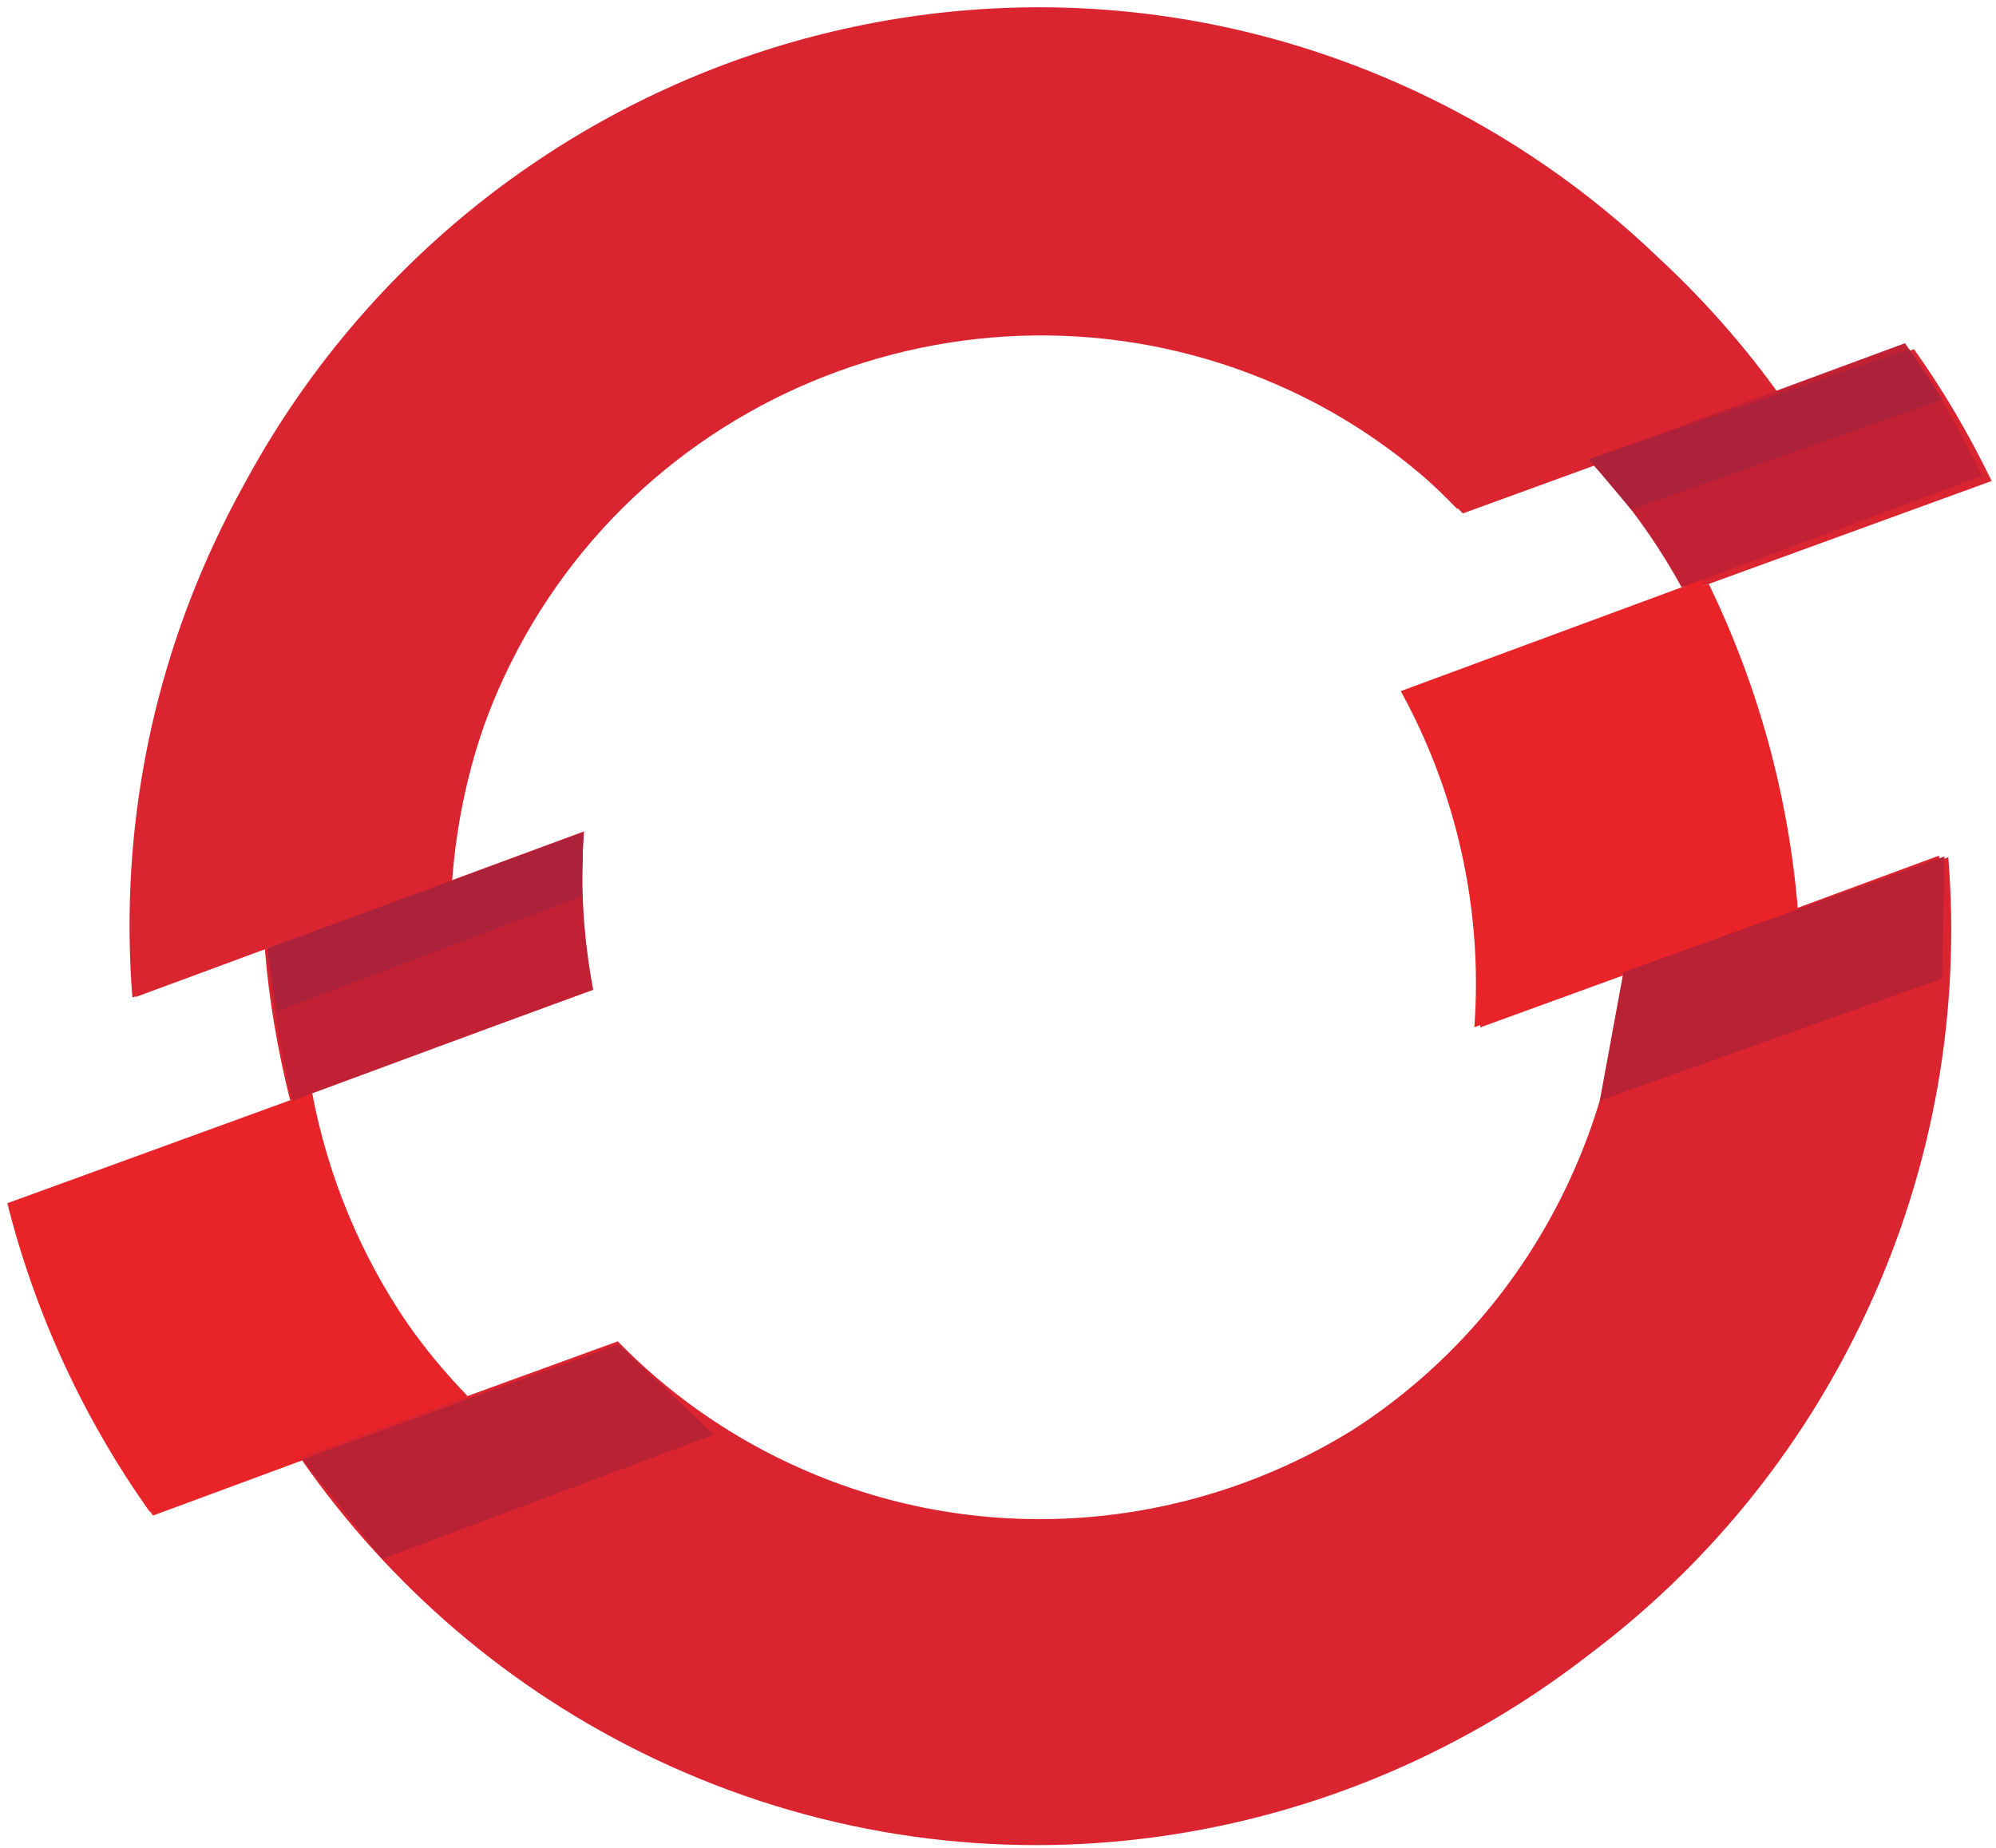
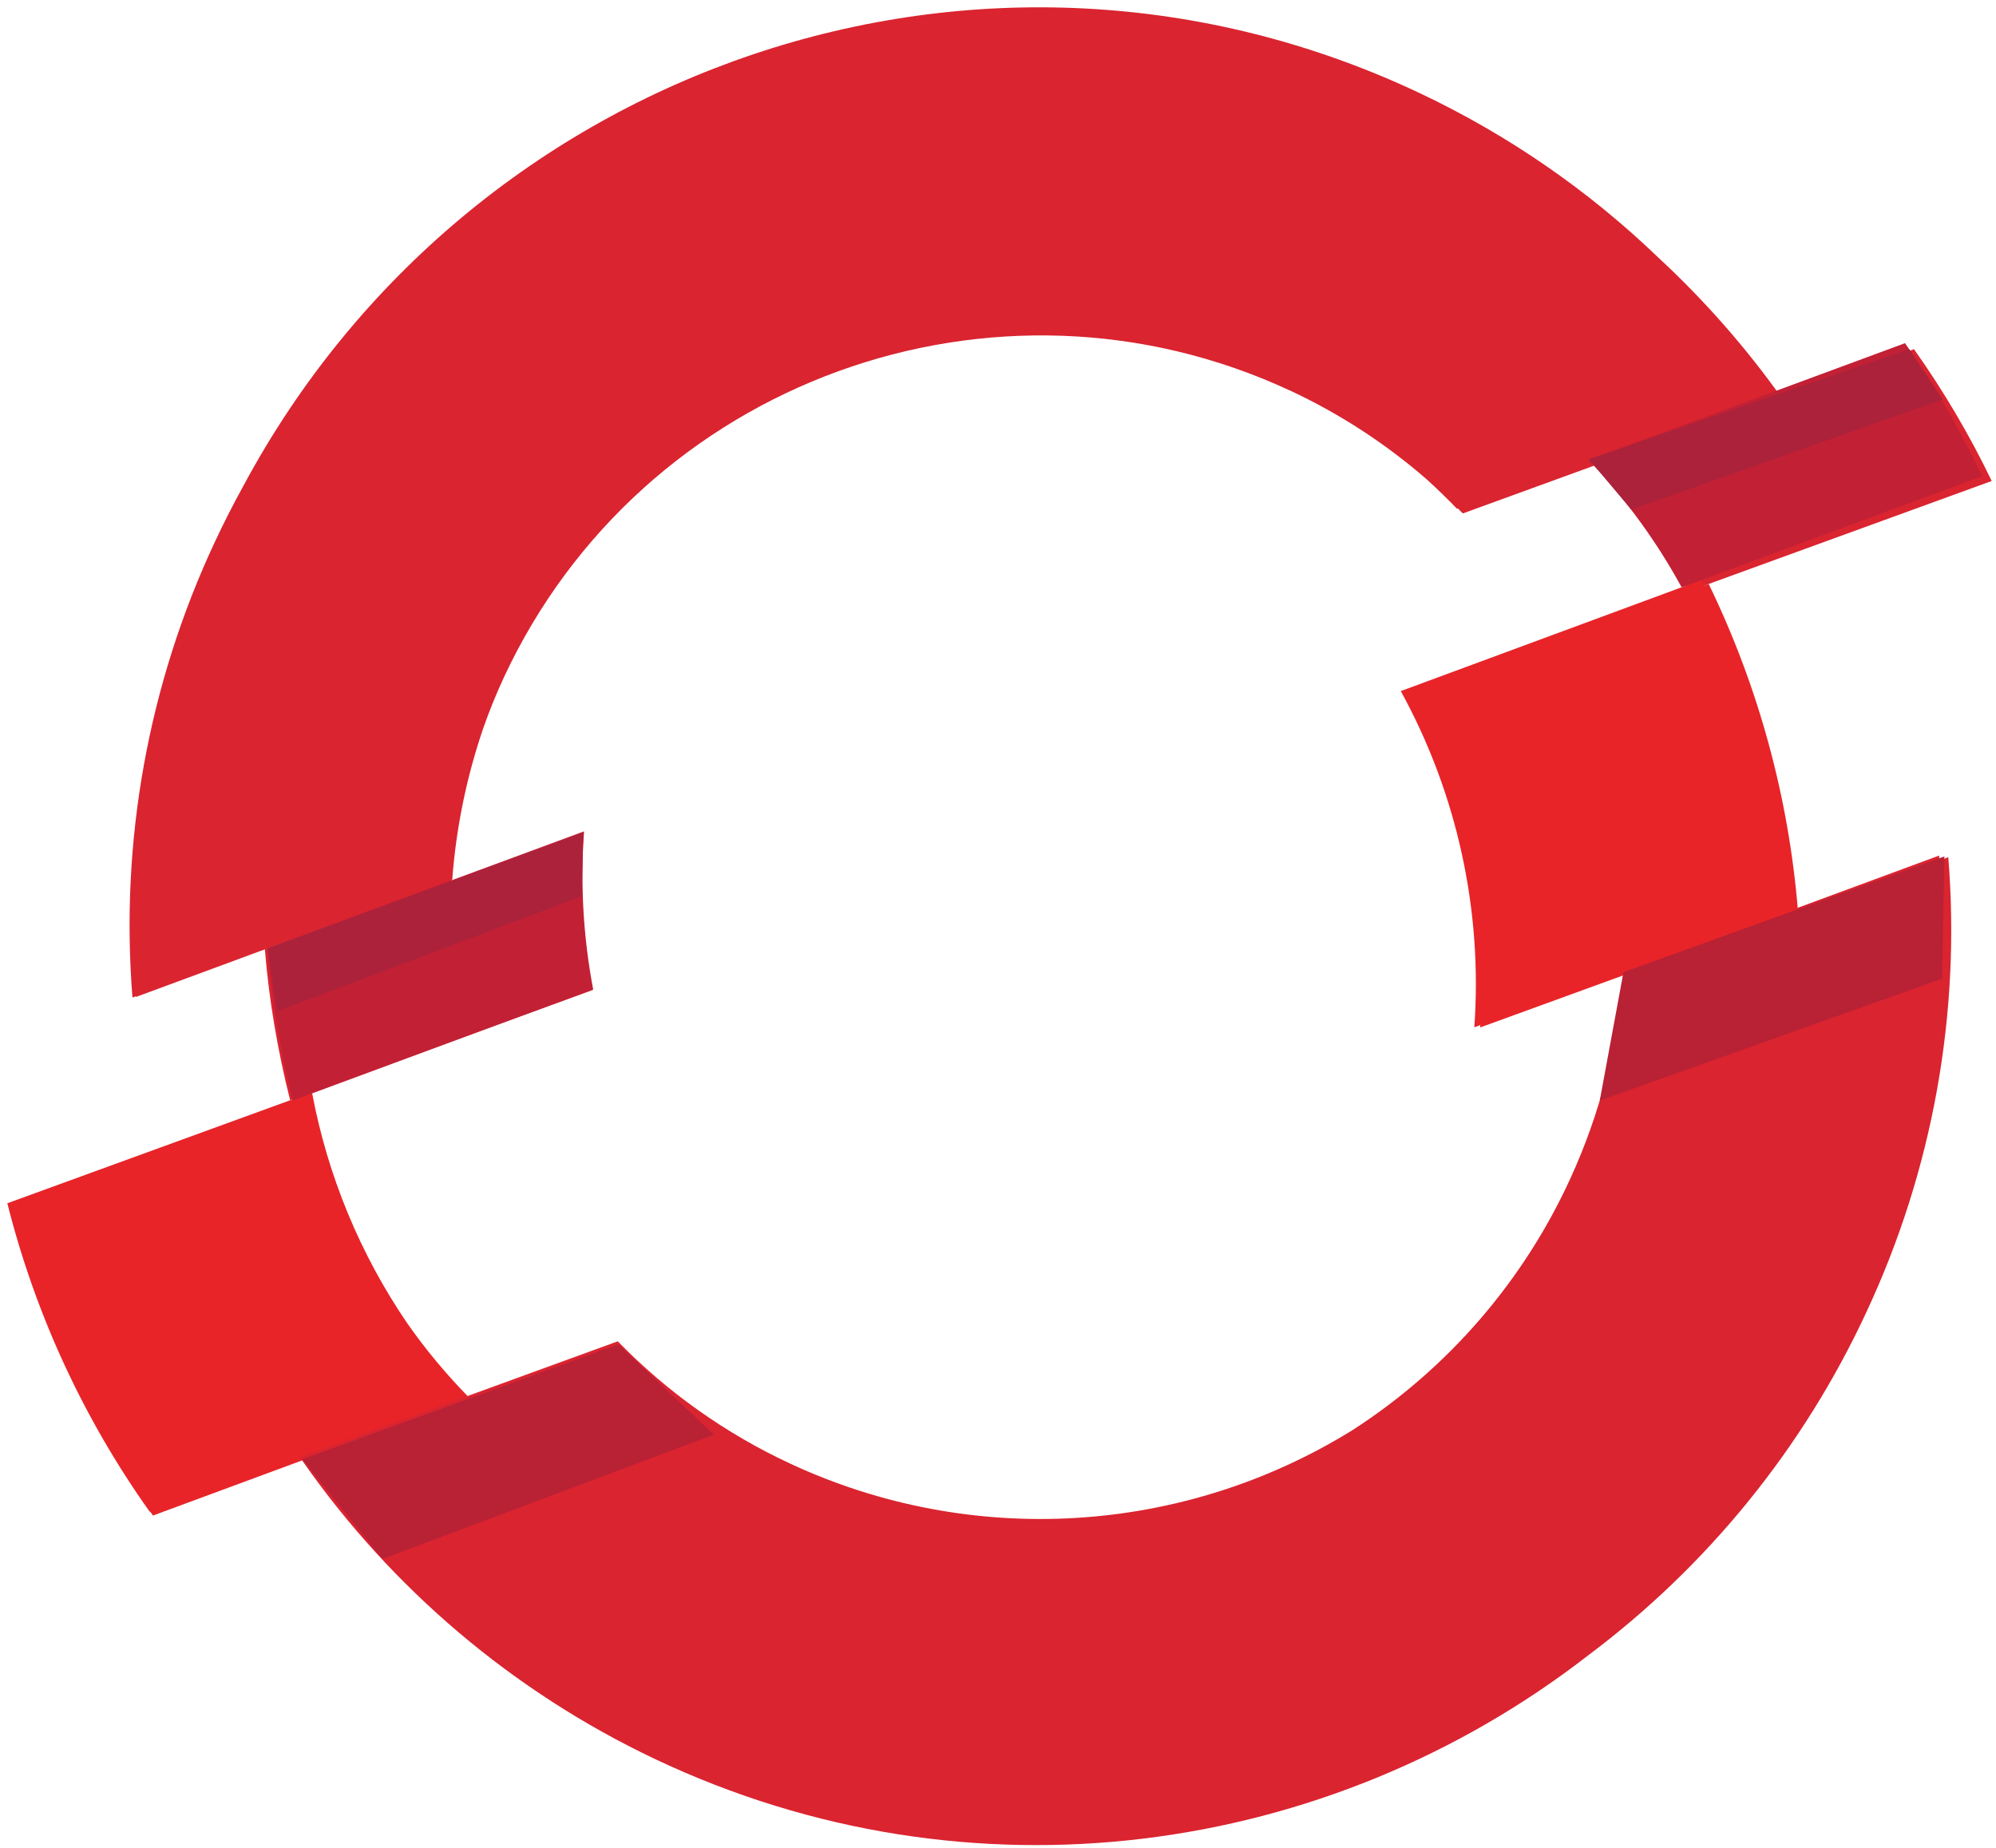
<svg xmlns="http://www.w3.org/2000/svg" viewBox="0 0 256 237">
-   <path fill="#da2430" d="m74.84 106.893l-40.869 14.87c.525 6.552 1.652 13.024 3.24 19.366l38.818-14.137c-1.244-6.552-1.689-13.32-1.18-20.1m180.595-45.19c-2.85-5.879-6.147-11.561-9.966-16.916l-40.857 14.87c4.755 4.864 8.743 10.33 12.007 16.176L255.445 61.7z" />
-   <path fill="#da2430" d="M182.95 61.461c-5.14-4.46-10.946-8.31-17.408-11.324h-.003C127.6 32.449 82.33 48.905 64.642 86.859a74 74 0 0 0-2.653 6.487c-2.208 6.423-3.498 12.99-3.991 19.546l-.144.054l-.011.144l-24.596 8.95l-15.826 5.849l-.007-.088l-.434.158c-1.536-19.435 1.74-39.512 10.553-58.411a118 118 0 0 1 3.687-7.246c29.054-54.116 95.164-76.736 150.918-50.33a115.3 115.3 0 0 1 30.557 21.074a116.6 116.6 0 0 1 15.78 17.94L187.618 65.86a80 80 0 0 0-.635-.641l-.113.041a79 79 0 0 0-3.919-3.798" />
-   <path fill="#e82429" d="m19.261 193.896l-.064.024A118.4 118.4 0 0 1 .939 154.347l38.825-14.14l.002.003l.024.125l.252-.093l.006.015c1.994 10.56 6.145 20.635 12.198 29.494a75 75 0 0 0 7.722 9.326l-.154.057l.294.308l-40.488 14.97q-.18-.256-.359-.516" />
-   <path fill="#da2430" d="M173.465 183.447c-21.051 13.017-48.053 15.532-72.113 4.312a75.1 75.1 0 0 1-22.118-15.695l-40.772 14.844l.313.437l-.02.008c11.21 16.016 26.502 29.404 45.266 38.298c40.47 19.163 86.387 12.501 119.634-13.284c14.888-11.152 27.317-26.016 35.713-44.02c8.819-18.895 12.076-38.964 10.515-58.384l-1.136.414q-.022-.312-.047-.624l-40.49 14.957l.002.004a76.5 76.5 0 0 1-6.806 26.46c-6.315 13.753-16.164 24.708-27.94 32.273" />
-   <path fill="#e82429" d="m218.552 75.13l.607-.222v-.001a117.7 117.7 0 0 1 11.454 42.055l-40.773 14.834l.022-.304l-.77.285c1.11-15.088-2.275-30.093-9.435-43.123l38.548-14.25l.002-.004q.174.364.345.73" />
-   <path fill="#c22035" d="M74.89 106.654L34.31 121.65c.52 6.61 1.64 13.136 3.219 19.532l38.546-14.258c-1.247-6.622-1.695-13.438-1.169-20.274m179.321-45.567c-2.83-5.929-6.106-11.658-9.898-17.059L203.76 59.02c4.72 4.906 8.68 10.418 11.92 16.315l38.542-14.256z" />
-   <path fill="#ac223b" d="m34.308 121.653l40.482-14.829l-.165 8.133l-39.056 14.749l-1.266-8.063zm169.458-62.756l41.113-14.108l4.273 6.449l-39.946 14.121l-5.434-6.465z" />
-   <path fill="#b92135" d="m38.764 187.201l40.53-14.749l12.258 11.565l-42.503 15.956l-10.283-12.776zm210.616-77.339l-41.165 14.844l-3.032 16.478l43.892-15.643l.311-15.677z" />
+   <path fill="#da2430" d="m74.84 106.9-40.87 14.86c.53 6.56 1.65 13.03 3.24 19.37l38.82-14.14a77 77 0 0 1-1.18-20.1m180.6-45.19a117 117 0 0 0-9.97-16.91l-40.86 14.87a76 76 0 0 1 12 16.17z" />
+   <path fill="#da2430" d="M182.95 61.46a75 75 0 0 0-17.4-11.32h-.01c-37.94-17.7-83.21-1.23-100.9 36.72A74 74 0 0 0 62 93.35a78 78 0 0 0-4 19.54l-.14.06v.14l-24.6 8.95-15.83 5.85v-.09l-.44.16a116 116 0 0 1 10.55-58.41 118 118 0 0 1 3.69-7.25c29.04-54.1 95.15-76.73 150.91-50.33a115 115 0 0 1 30.56 21.08 117 117 0 0 1 15.78 17.94l-40.86 14.87-.64-.64-.11.04a79 79 0 0 0-3.92-3.8" />
+   <path fill="#e82429" d="m19.26 193.9-.06.02A118 118 0 0 1 .94 154.35l38.82-14.14.03.12.25-.09v.02a78 78 0 0 0 12.2 29.5 75 75 0 0 0 7.73 9.32l-.16.05.3.31-40.49 14.97z" />
+   <path fill="#da2430" d="M173.47 183.45a76 76 0 0 1-72.12 4.3 75 75 0 0 1-22.12-15.69l-40.77 14.85.32.44h-.02a115.5 115.5 0 0 0 45.26 38.3c40.47 19.16 86.39 12.5 119.64-13.28a116 116 0 0 0 35.7-44.02 115.7 115.7 0 0 0 10.52-58.39l-1.13.42-.05-.63-40.49 14.96a77 77 0 0 1-6.8 26.46 76 76 0 0 1-27.94 32.28" />
+   <path fill="#e82429" d="m218.55 75.13.6-.22a118 118 0 0 1 11.46 42.05l-40.77 14.84.02-.3-.77.28a78 78 0 0 0-9.43-43.13L218.2 74.4z" />
+   <path fill="#c22035" d="m74.89 106.65-40.58 15c.52 6.61 1.64 13.14 3.22 19.53l38.55-14.26a78 78 0 0 1-1.17-20.27m179.32-45.57a118 118 0 0 0-9.9-17.06l-40.57 15a77 77 0 0 1 11.92 16.32z" />
+   <path fill="#ac223b" d="m34.3 121.65 40.49-14.83-.17 8.14-39.05 14.75zM203.78 58.9l41.1-14.11 4.28 6.45-39.94 14.12z" />
+   <path fill="#b92135" d="m38.76 187.2 40.53-14.75 12.26 11.57-42.5 15.95zm210.62-77.34-41.16 14.85-3.04 16.47 43.9-15.64z" />
</svg>
